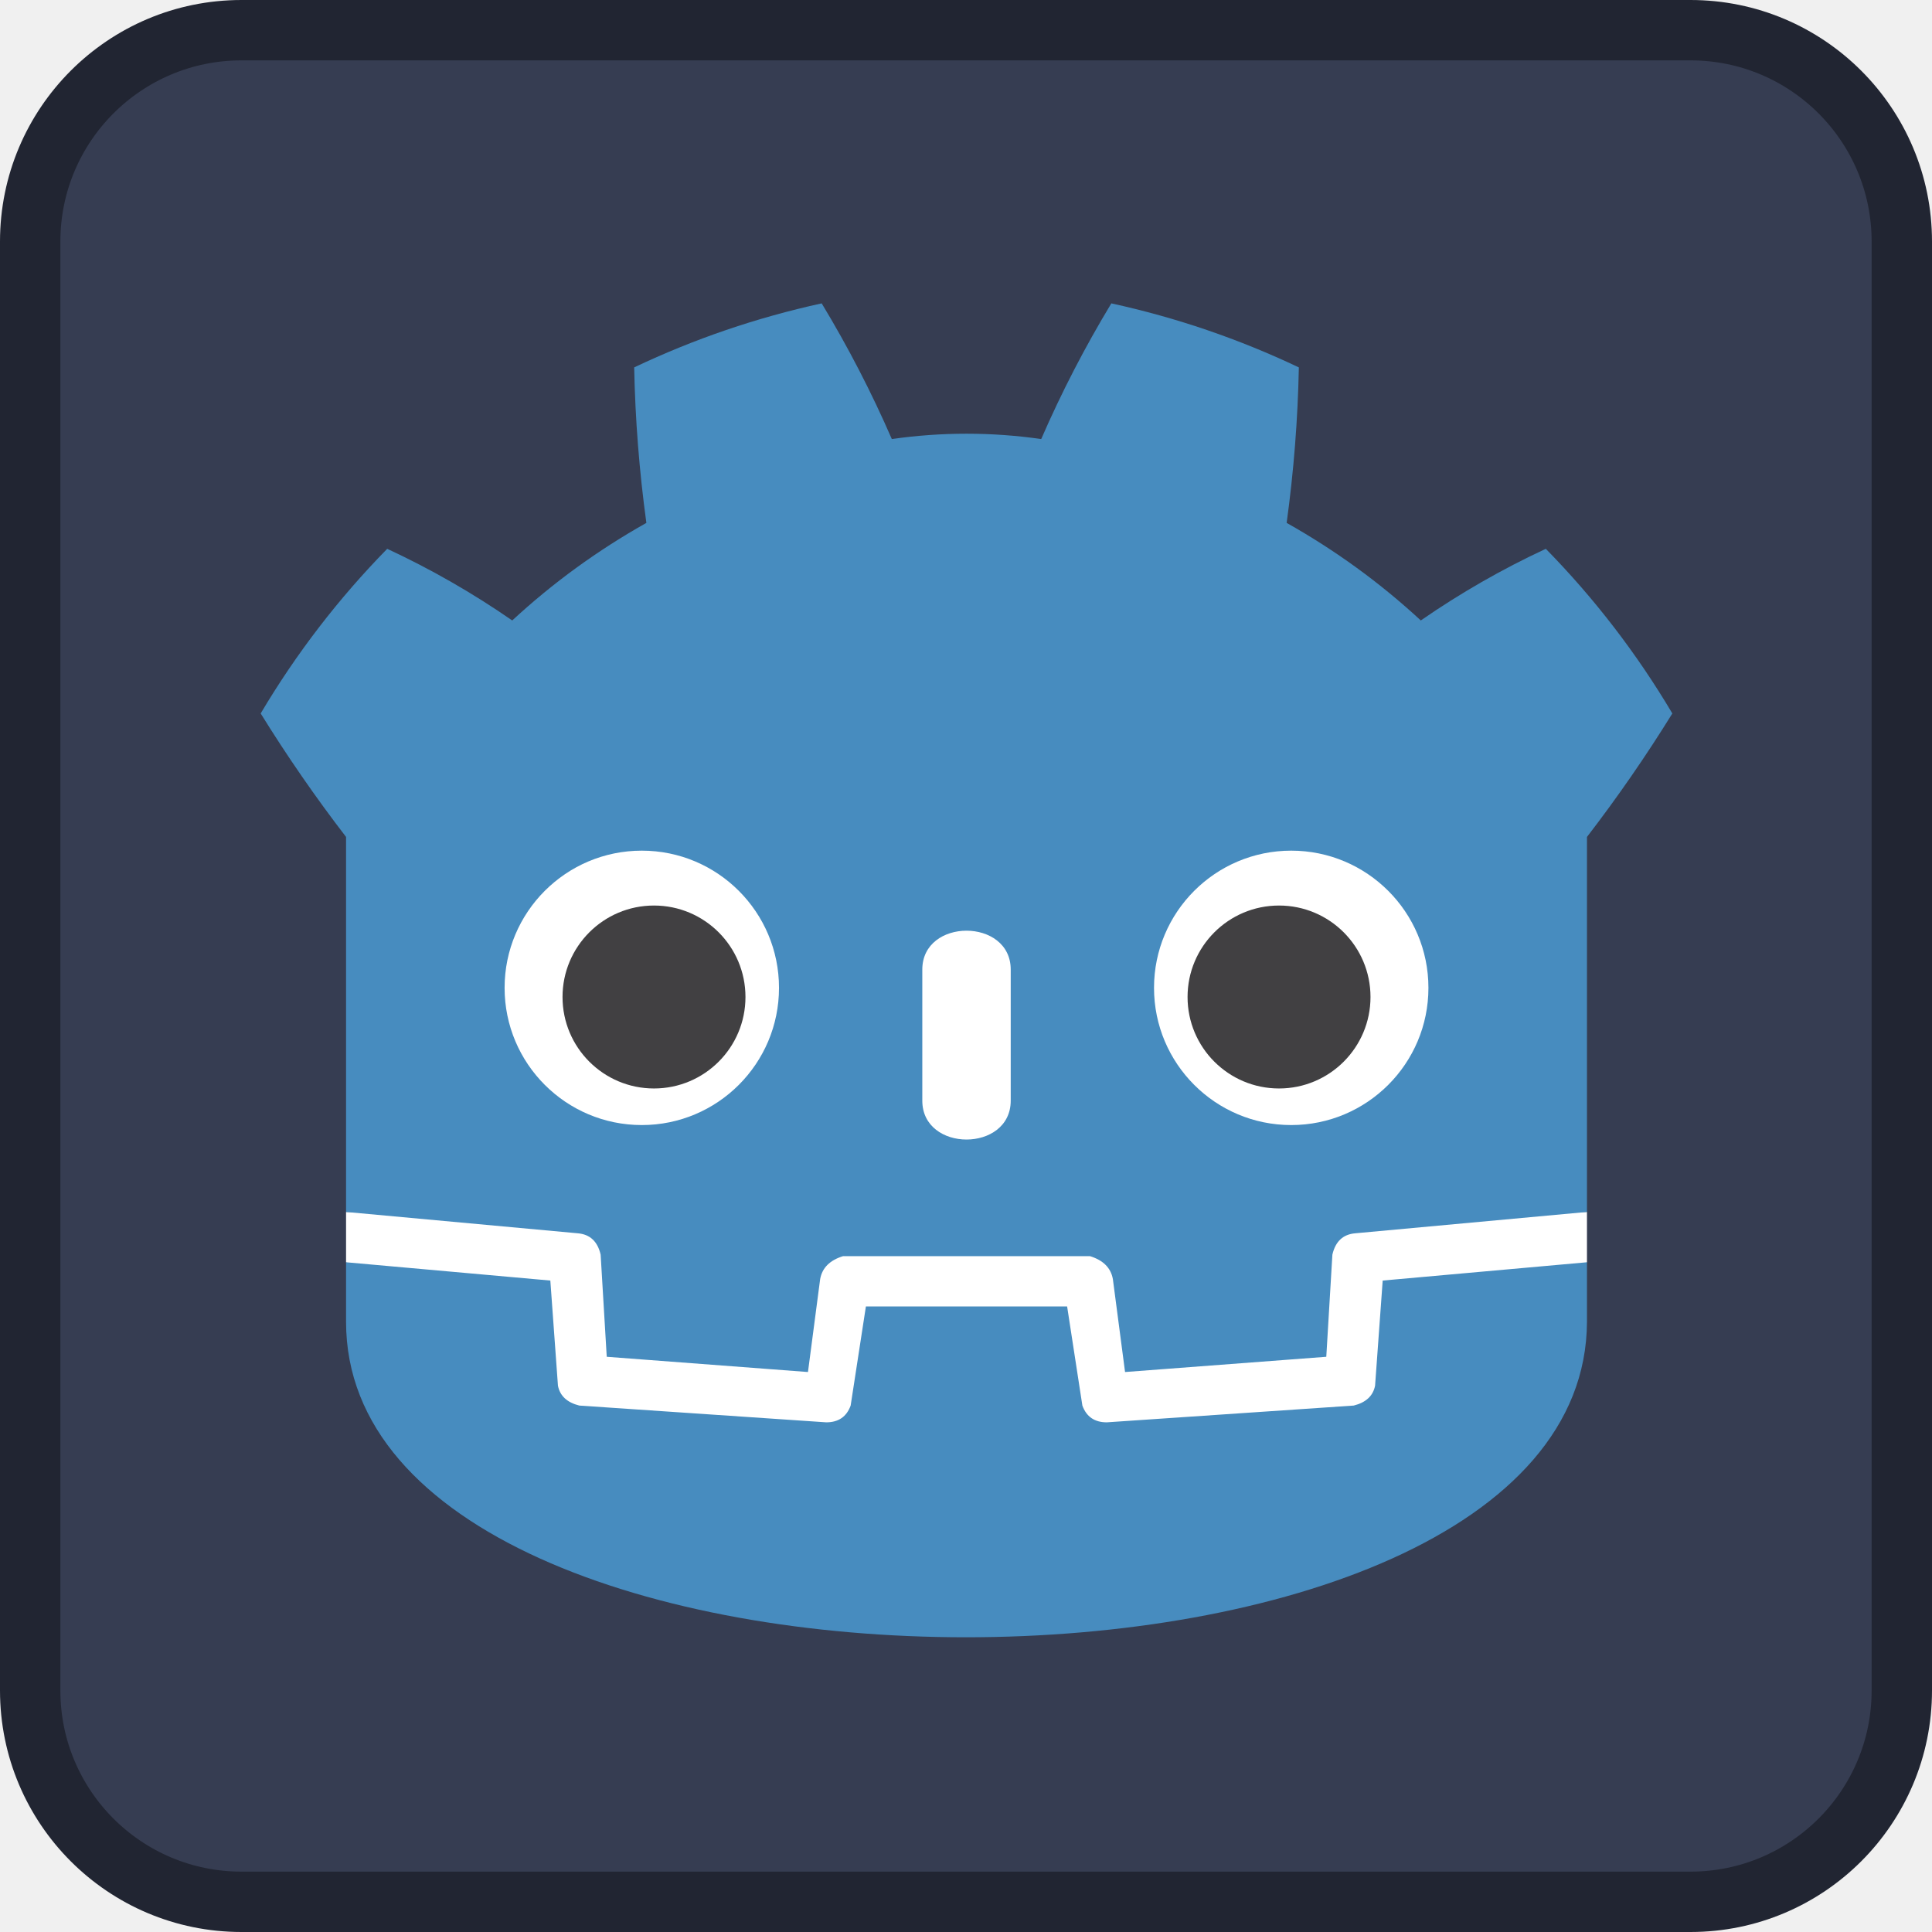
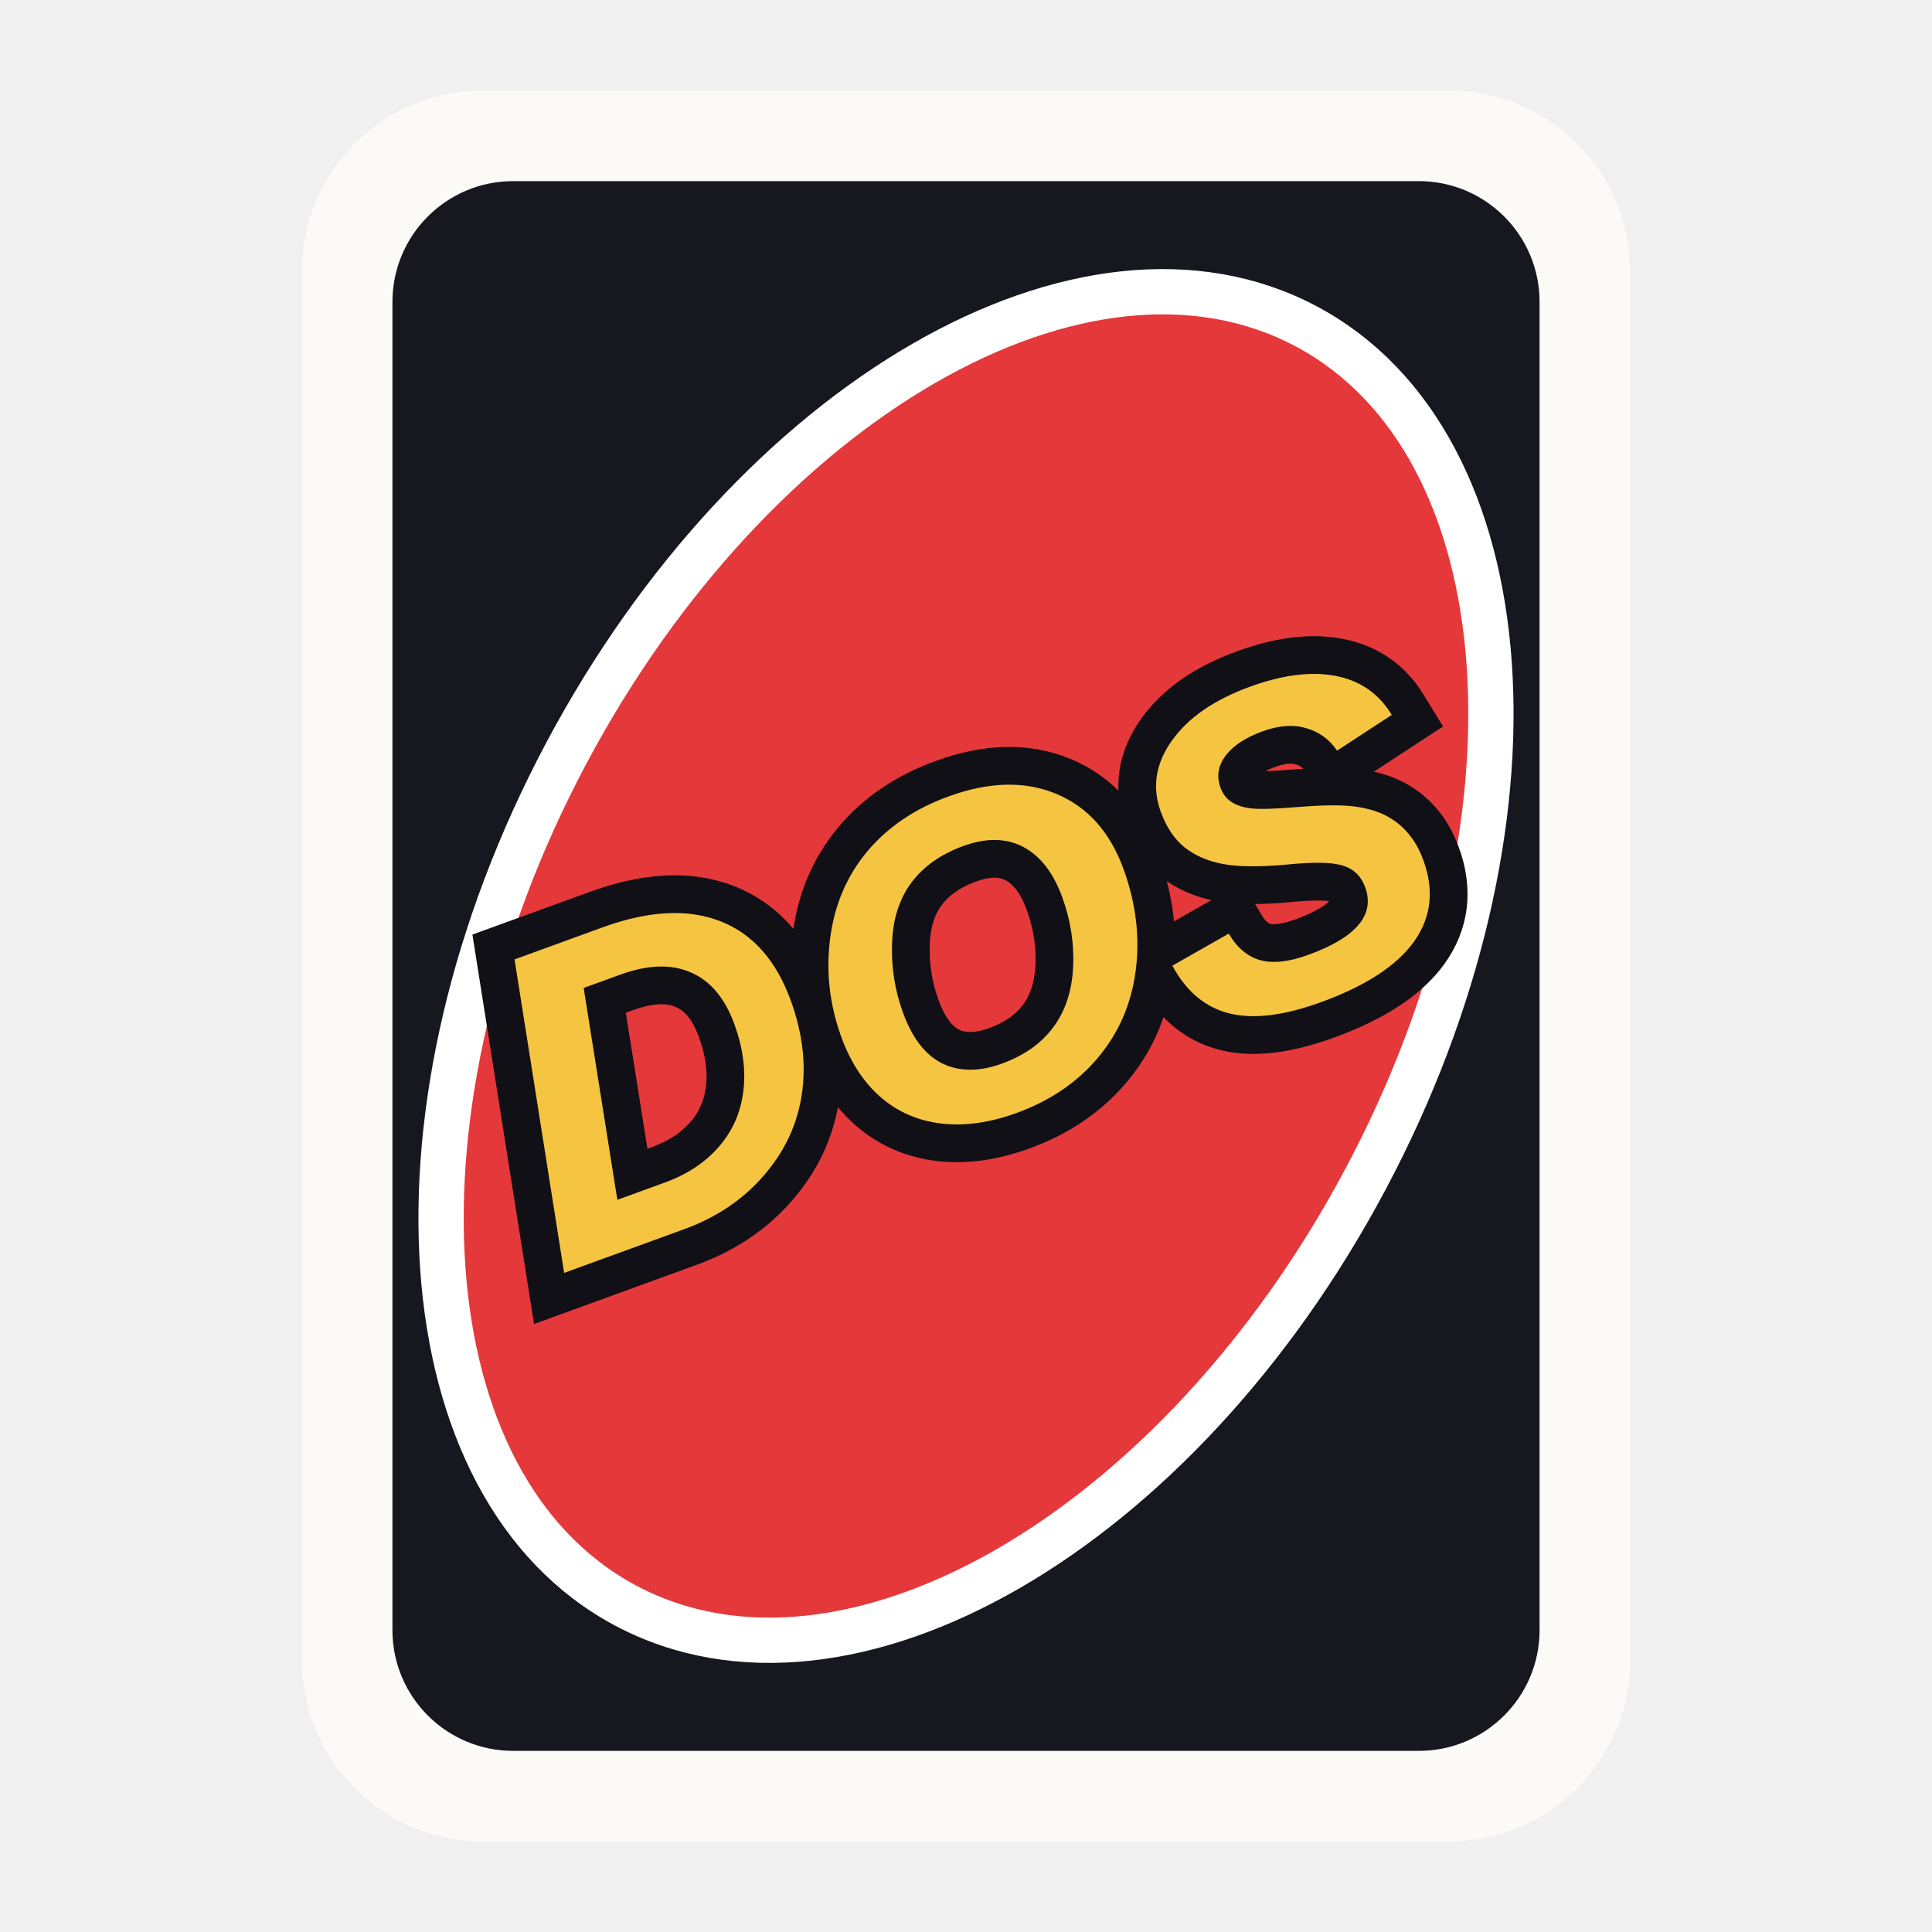
- <svg xmlns="http://www.w3.org/2000/svg" width="128" height="128">
-   <rect width="124" height="124" x="2" y="2" fill="#363d52" stroke="#212532" stroke-width="4" rx="14" />
-   <g fill="#fff" transform="translate(12.322 12.322)scale(.101)">
-     <path d="M105 673v33q407 354 814 0v-33z" />
-     <path fill="#478cbf" d="m105 673 152 14q12 1 15 14l4 67 132 10 8-61q2-11 15-15h162q13 4 15 15l8 61 132-10 4-67q3-13 15-14l152-14V427q30-39 56-81-35-59-83-108-43 20-82 47-40-37-88-64 7-51 8-102-59-28-123-42-26 43-46 89-49-7-98 0-20-46-46-89-64 14-123 42 1 51 8 102-48 27-88 64-39-27-82-47-48 49-83 108 26 42 56 81zm0 33v39c0 276 813 276 814 0v-39l-134 12-5 69q-2 10-14 13l-162 11q-12 0-16-11l-10-65H446l-10 65q-4 11-16 11l-162-11q-12-3-14-13l-5-69z" />
-     <path d="M483 600c0 34 58 34 58 0v-86c0-34-58-34-58 0z" />
-     <circle cx="725" cy="526" r="90" />
-     <circle cx="299" cy="526" r="90" />
-   </g>
-   <g fill="#414042" transform="translate(12.322 12.322)scale(.101)">
-     <circle cx="307" cy="532" r="60" />
-     <circle cx="717" cy="532" r="60" />
-   </g>
+ <svg xmlns="http://www.w3.org/2000/svg" width="128" height="128" viewBox="0 0 128 128">
+   <rect x="20" y="6" width="88" height="116" rx="12" fill="#fbfaf6" />
+   <rect x="26" y="12" width="76" height="104" rx="8" fill="#17171f" />
+   <ellipse cx="64" cy="64" rx="30" ry="48" transform="rotate(28 64 64)" fill="#e5383b" stroke="#fff" stroke-width="3" />
+   <text x="64" y="74" text-anchor="middle" transform="rotate(-20 64 64)" font-family="Arial Black, Arial, sans-serif" font-weight="900" font-style="italic" font-size="30" fill="#f5c542" stroke="#101016" stroke-width="5" paint-order="stroke">DOS</text>
</svg>
